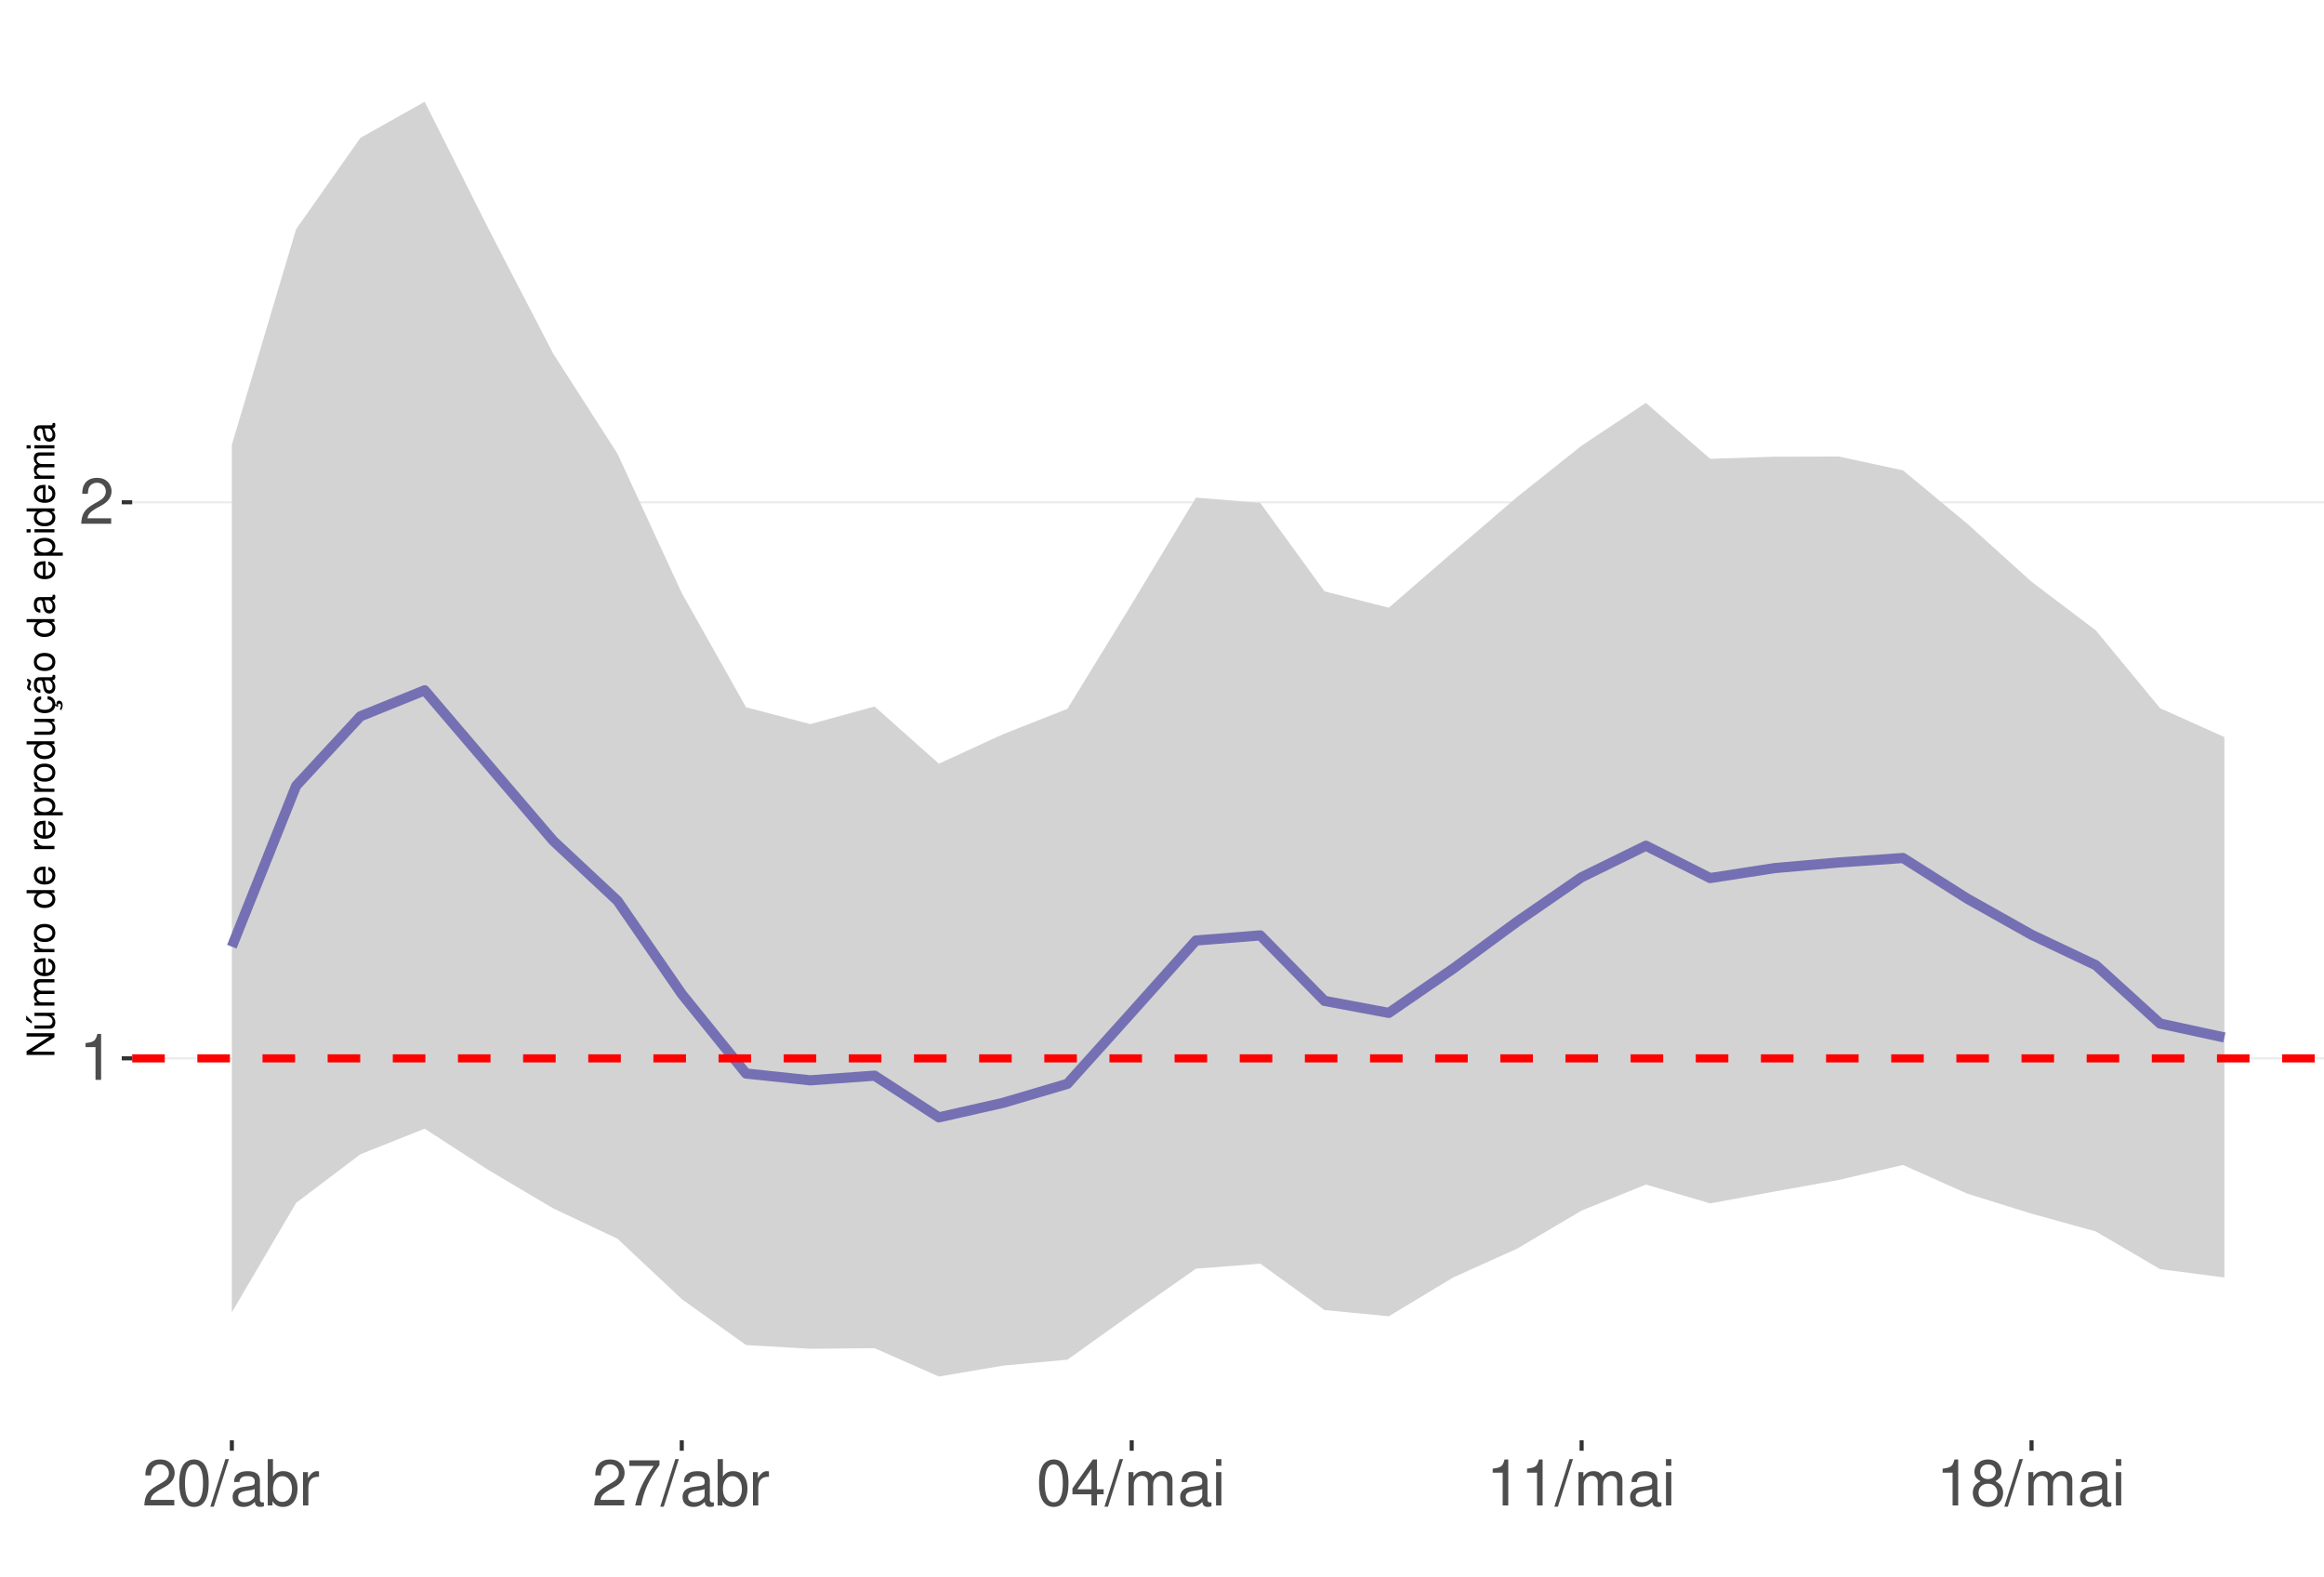
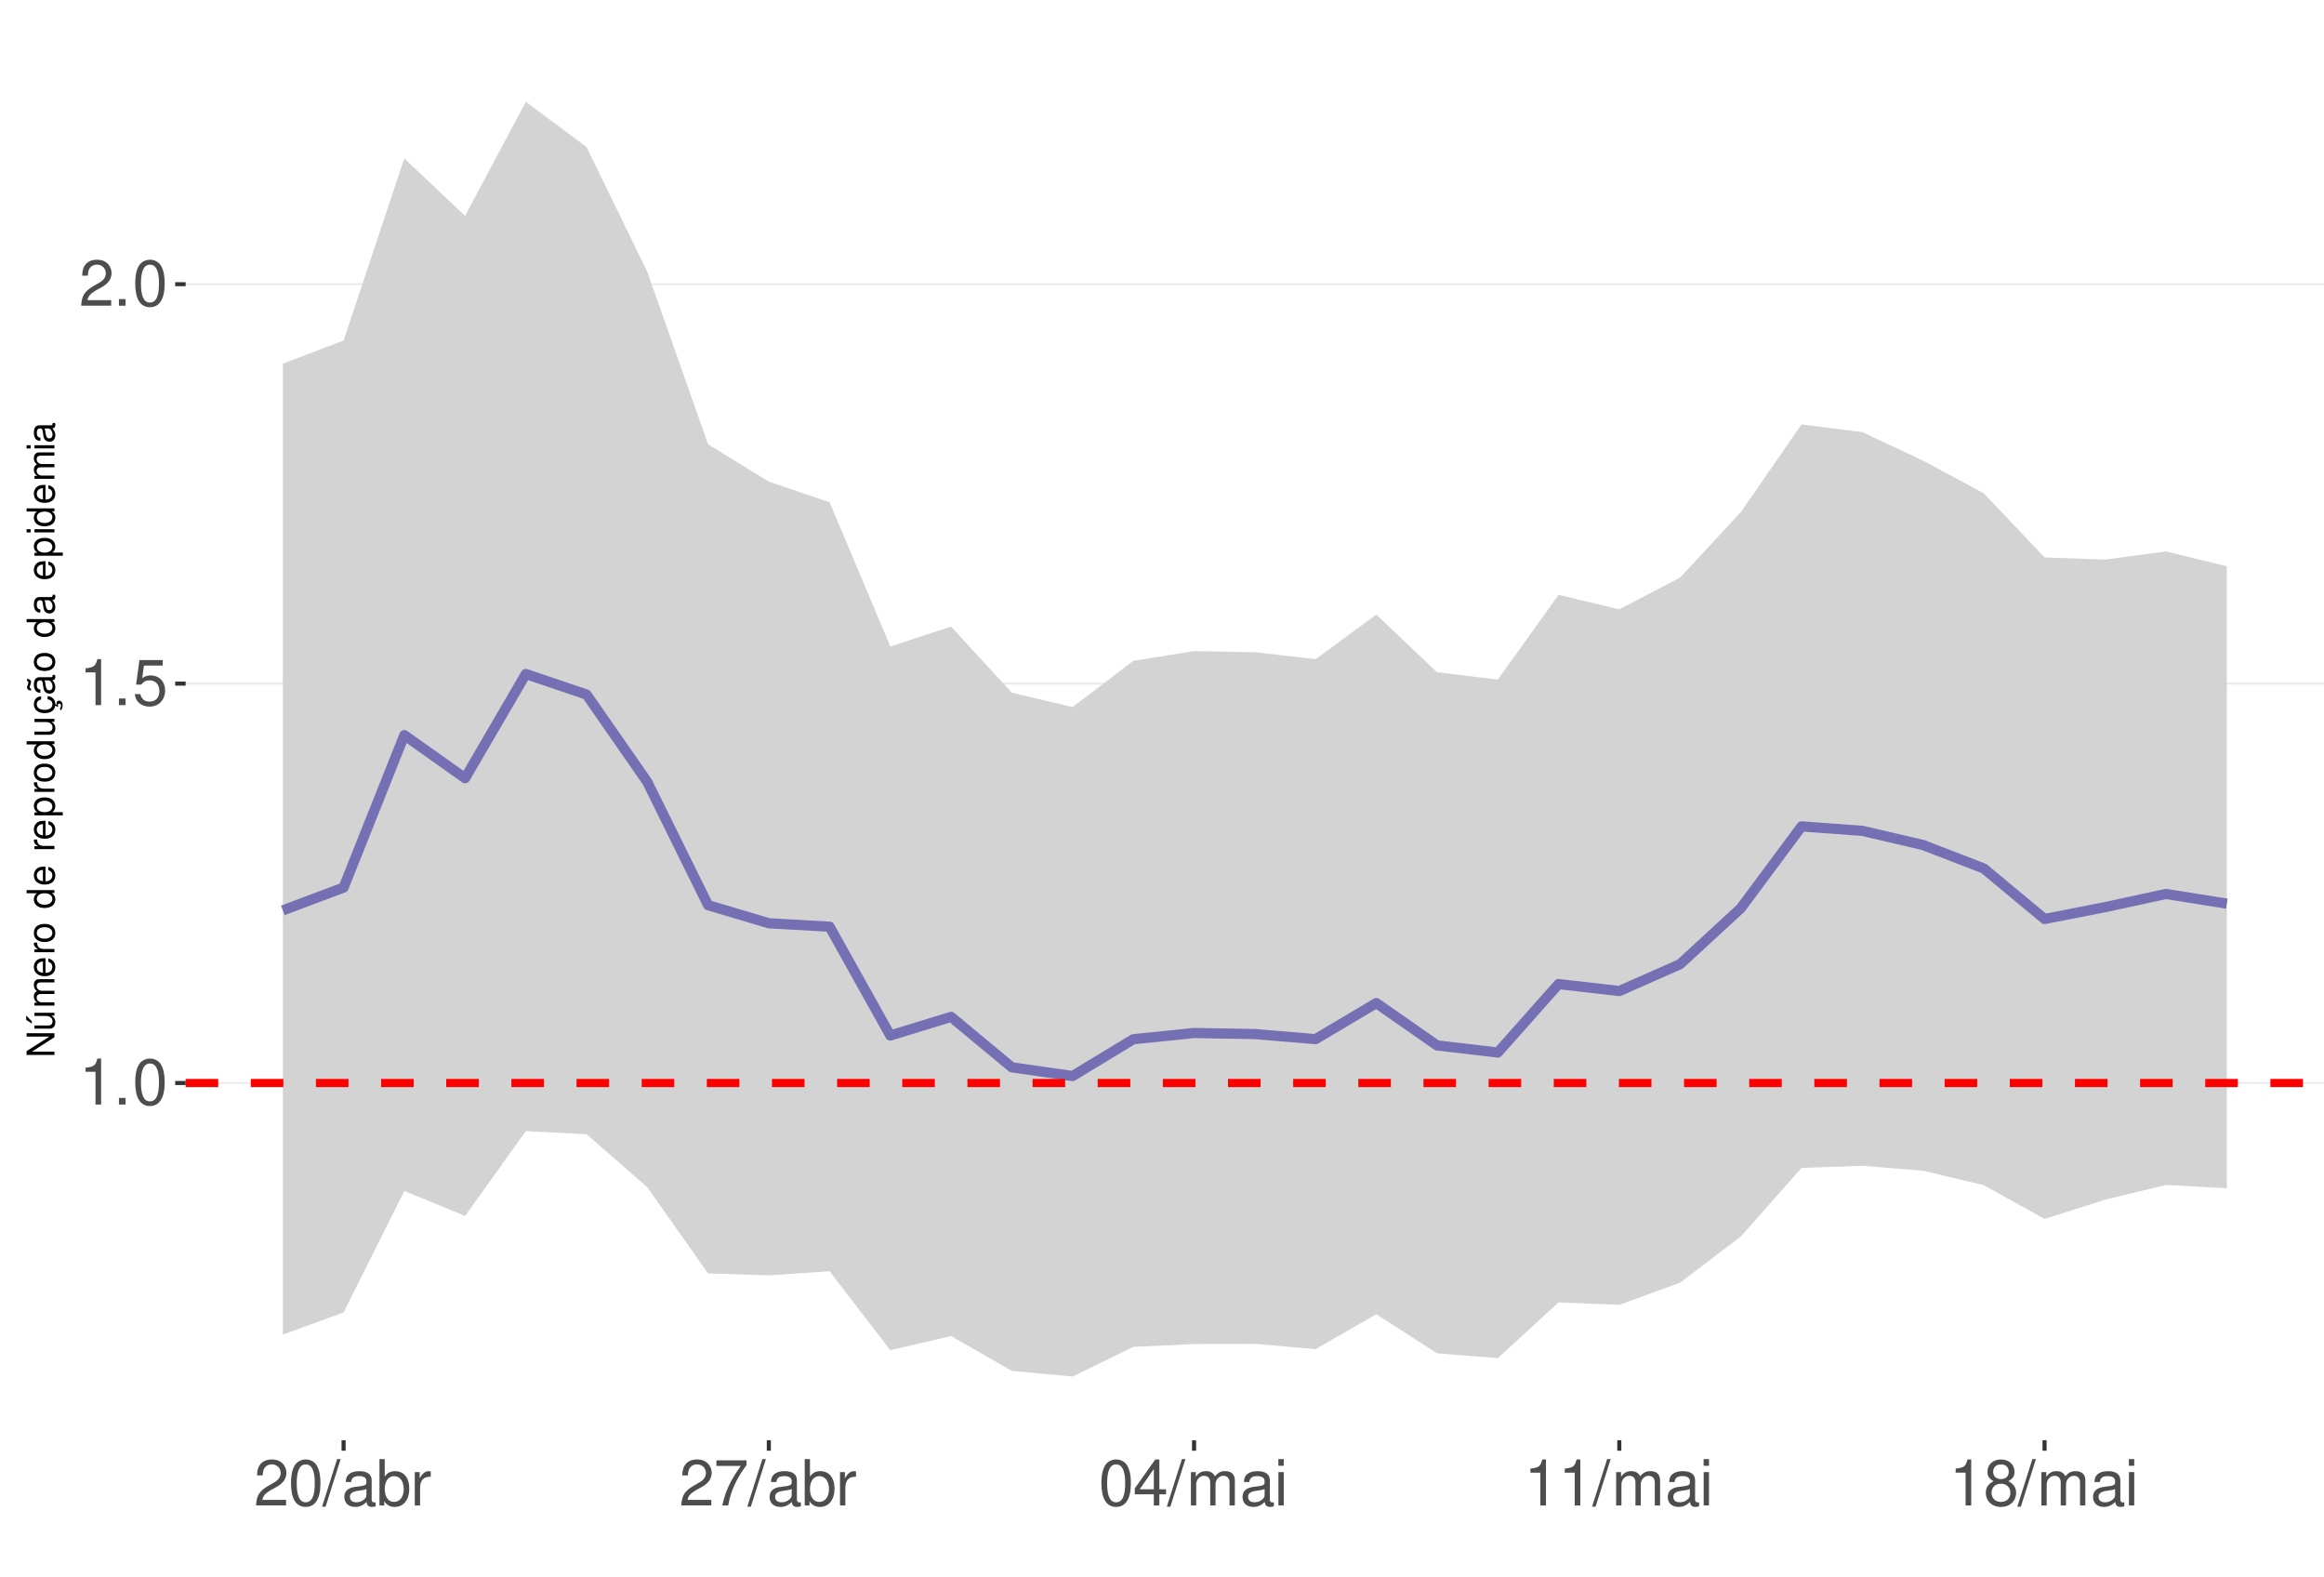
<svg xmlns="http://www.w3.org/2000/svg" xmlns:xlink="http://www.w3.org/1999/xlink" width="609pt" height="413pt" viewBox="0 0 609 413" version="1.1">
  <defs>
    <g>
      <symbol overflow="visible" id="glyph0-0">
        <path style="stroke:none;" d="" />
      </symbol>
      <symbol overflow="visible" id="glyph0-1">
        <path style="stroke:none;" d="M 4.312 -8.578 L 4.312 0 L 5.781 0 L 5.781 -12.047 L 4.812 -12.047 C 4.297 -10.188 3.969 -9.938 1.703 -9.641 L 1.703 -8.578 Z M 4.312 -8.578 " />
      </symbol>
      <symbol overflow="visible" id="glyph0-2">
-         <path style="stroke:none;" d="M 8.422 -1.453 L 2.219 -1.453 C 2.359 -2.453 2.891 -3.078 4.344 -3.969 L 6.016 -4.891 C 7.656 -5.812 8.516 -7.047 8.516 -8.531 C 8.516 -9.531 8.109 -10.453 7.406 -11.109 C 6.719 -11.75 5.844 -12.047 4.734 -12.047 C 3.234 -12.047 2.109 -11.516 1.469 -10.484 C 1.047 -9.844 0.859 -9.094 0.828 -7.875 L 2.297 -7.875 C 2.344 -8.688 2.453 -9.172 2.641 -9.578 C 3.031 -10.312 3.797 -10.766 4.688 -10.766 C 6.016 -10.766 7.016 -9.797 7.016 -8.5 C 7.016 -7.531 6.469 -6.703 5.406 -6.094 L 3.875 -5.203 C 1.422 -3.781 0.703 -2.641 0.562 -0.016 L 8.422 -0.016 Z M 8.422 -1.453 " />
+         <path style="stroke:none;" d="M 3.188 -1.734 L 1.453 -1.734 L 1.453 0 L 3.188 0 Z M 3.188 -1.734 " />
      </symbol>
      <symbol overflow="visible" id="glyph0-3">
        <path style="stroke:none;" d="M 4.578 -12.047 C 3.484 -12.047 2.484 -11.547 1.859 -10.734 C 1.094 -9.656 0.719 -8.062 0.719 -5.828 C 0.719 -1.766 2.047 0.391 4.578 0.391 C 7.078 0.391 8.438 -1.766 8.438 -5.734 C 8.438 -8.062 8.078 -9.625 7.297 -10.734 C 6.672 -11.562 5.703 -12.047 4.578 -12.047 Z M 4.578 -10.75 C 6.156 -10.75 6.953 -9.125 6.953 -5.859 C 6.953 -2.438 6.172 -0.828 4.547 -0.828 C 3 -0.828 2.219 -2.5 2.219 -5.812 C 2.219 -9.125 3 -10.75 4.578 -10.75 Z M 4.578 -10.75 " />
      </symbol>
      <symbol overflow="visible" id="glyph0-4">
+         <path style="stroke:none;" d="M 7.922 -11.812 L 1.828 -11.812 L 0.953 -5.375 L 2.297 -5.375 C 2.984 -6.203 3.547 -6.484 4.484 -6.484 C 6.062 -6.484 7.047 -5.391 7.047 -3.641 C 7.047 -1.953 6.062 -0.922 4.469 -0.922 C 3.188 -0.922 2.406 -1.562 2.047 -2.891 L 0.578 -2.891 C 0.781 -1.938 0.953 -1.469 1.297 -1.031 C 1.969 -0.141 3.172 0.391 4.5 0.391 C 6.875 0.391 8.547 -1.344 8.547 -3.844 C 8.547 -6.172 7 -7.781 4.734 -7.781 C 3.891 -7.781 3.234 -7.562 2.547 -7.062 L 3.016 -10.359 L 7.922 -10.359 Z M 7.922 -11.812 " />
+       </symbol>
+       <symbol overflow="visible" id="glyph0-5">
+         <path style="stroke:none;" d="M 8.422 -1.453 L 2.219 -1.453 C 2.359 -2.453 2.891 -3.078 4.344 -3.969 L 6.016 -4.891 C 7.656 -5.812 8.516 -7.047 8.516 -8.531 C 8.516 -9.531 8.109 -10.453 7.406 -11.109 C 6.719 -11.75 5.844 -12.047 4.734 -12.047 C 3.234 -12.047 2.109 -11.516 1.469 -10.484 C 1.047 -9.844 0.859 -9.094 0.828 -7.875 L 2.297 -7.875 C 2.344 -8.688 2.453 -9.172 2.641 -9.578 C 3.031 -10.312 3.797 -10.766 4.688 -10.766 C 6.016 -10.766 7.016 -9.797 7.016 -8.5 C 7.016 -7.531 6.469 -6.703 5.406 -6.094 L 3.875 -5.203 C 1.422 -3.781 0.703 -2.641 0.562 -0.016 L 8.422 -0.016 Z M 8.422 -1.453 " />
+       </symbol>
+       <symbol overflow="visible" id="glyph0-6">
        <path style="stroke:none;" d="M 3.812 -12.141 L -0.141 0.328 L 0.781 0.328 L 4.734 -12.141 Z M 3.812 -12.141 " />
      </symbol>
-       <symbol overflow="visible" id="glyph0-5">
+       <symbol overflow="visible" id="glyph0-7">
        <path style="stroke:none;" d="M 8.906 -0.812 C 8.766 -0.781 8.688 -0.781 8.609 -0.781 C 8.125 -0.781 7.859 -1.031 7.859 -1.469 L 7.859 -6.594 C 7.859 -8.141 6.734 -8.984 4.578 -8.984 C 3.297 -8.984 2.281 -8.609 1.688 -7.969 C 1.281 -7.516 1.109 -7.016 1.078 -6.141 L 2.484 -6.141 C 2.594 -7.219 3.234 -7.688 4.531 -7.688 C 5.797 -7.688 6.484 -7.234 6.484 -6.391 L 6.484 -6.031 C 6.469 -5.438 6.156 -5.219 5.031 -5.062 C 3.062 -4.812 2.766 -4.75 2.234 -4.531 C 1.219 -4.094 0.703 -3.328 0.703 -2.203 C 0.703 -0.609 1.797 0.391 3.562 0.391 C 4.656 0.391 5.547 0 6.531 -0.906 C 6.625 0 7.062 0.391 7.969 0.391 C 8.266 0.391 8.438 0.344 8.906 0.234 Z M 6.484 -2.75 C 6.484 -2.281 6.344 -2 5.922 -1.609 C 5.359 -1.094 4.688 -0.828 3.859 -0.828 C 2.781 -0.828 2.156 -1.344 2.156 -2.234 C 2.156 -3.141 2.75 -3.609 4.25 -3.828 C 5.734 -4.031 6.016 -4.094 6.484 -4.312 Z M 6.484 -2.75 " />
      </symbol>
-       <symbol overflow="visible" id="glyph0-6">
+       <symbol overflow="visible" id="glyph0-8">
        <path style="stroke:none;" d="M 0.906 -12.141 L 0.906 0 L 2.156 0 L 2.156 -1.109 C 2.812 -0.094 3.703 0.391 4.906 0.391 C 7.219 0.391 8.719 -1.5 8.719 -4.391 C 8.719 -7.234 7.297 -8.984 4.984 -8.984 C 3.781 -8.984 2.938 -8.531 2.281 -7.547 L 2.281 -12.141 Z M 4.719 -7.672 C 6.266 -7.672 7.266 -6.328 7.266 -4.25 C 7.266 -2.266 6.234 -0.922 4.719 -0.922 C 3.234 -0.922 2.281 -2.25 2.281 -4.297 C 2.281 -6.344 3.234 -7.672 4.719 -7.672 Z M 4.719 -7.672 " />
      </symbol>
-       <symbol overflow="visible" id="glyph0-7">
+       <symbol overflow="visible" id="glyph0-9">
        <path style="stroke:none;" d="M 1.156 -8.734 L 1.156 0 L 2.547 0 L 2.547 -4.531 C 2.562 -6.625 3.438 -7.562 5.344 -7.516 L 5.344 -8.922 C 5.109 -8.969 4.984 -8.984 4.812 -8.984 C 3.922 -8.984 3.234 -8.438 2.438 -7.141 L 2.438 -8.734 Z M 1.156 -8.734 " />
      </symbol>
-       <symbol overflow="visible" id="glyph0-8">
+       <symbol overflow="visible" id="glyph0-10">
        <path style="stroke:none;" d="M 8.656 -11.812 L 0.766 -11.812 L 0.766 -10.359 L 7.141 -10.359 C 4.328 -6.344 3.188 -3.875 2.297 0 L 3.859 0 C 4.516 -3.781 6 -7.031 8.656 -10.578 Z M 8.656 -11.812 " />
      </symbol>
-       <symbol overflow="visible" id="glyph0-9">
+       <symbol overflow="visible" id="glyph0-11">
        <path style="stroke:none;" d="M 5.453 -2.922 L 5.453 0 L 6.906 0 L 6.906 -2.922 L 8.656 -2.922 L 8.656 -4.234 L 6.906 -4.234 L 6.906 -12.047 L 5.828 -12.047 L 0.469 -4.469 L 0.469 -2.922 Z M 5.453 -4.234 L 1.75 -4.234 L 5.453 -9.547 Z M 5.453 -4.234 " />
      </symbol>
-       <symbol overflow="visible" id="glyph0-10">
+       <symbol overflow="visible" id="glyph0-12">
        <path style="stroke:none;" d="M 1.172 -8.734 L 1.172 0 L 2.562 0 L 2.562 -5.484 C 2.562 -6.75 3.484 -7.766 4.609 -7.766 C 5.641 -7.766 6.234 -7.125 6.234 -6.016 L 6.234 0 L 7.625 0 L 7.625 -5.484 C 7.625 -6.75 8.547 -7.766 9.672 -7.766 C 10.688 -7.766 11.297 -7.109 11.297 -6.016 L 11.297 0 L 12.688 0 L 12.688 -6.547 C 12.688 -8.109 11.797 -8.984 10.156 -8.984 C 9 -8.984 8.297 -8.625 7.484 -7.641 C 6.969 -8.578 6.266 -8.984 5.125 -8.984 C 3.969 -8.984 3.188 -8.547 2.453 -7.5 L 2.453 -8.734 Z M 1.172 -8.734 " />
      </symbol>
-       <symbol overflow="visible" id="glyph0-11">
+       <symbol overflow="visible" id="glyph0-13">
        <path style="stroke:none;" d="M 2.5 -8.734 L 1.109 -8.734 L 1.109 0 L 2.5 0 Z M 2.5 -12.141 L 1.094 -12.141 L 1.094 -10.391 L 2.5 -10.391 Z M 2.5 -12.141 " />
      </symbol>
-       <symbol overflow="visible" id="glyph0-12">
+       <symbol overflow="visible" id="glyph0-14">
        <path style="stroke:none;" d="M 6.516 -6.344 C 7.75 -7.094 8.125 -7.688 8.125 -8.828 C 8.125 -10.734 6.672 -12.047 4.578 -12.047 C 2.5 -12.047 1.031 -10.734 1.031 -8.844 C 1.031 -7.688 1.422 -7.109 2.625 -6.344 C 1.281 -5.656 0.609 -4.688 0.609 -3.344 C 0.609 -1.156 2.234 0.391 4.578 0.391 C 6.906 0.391 8.547 -1.156 8.547 -3.344 C 8.547 -4.688 7.875 -5.656 6.516 -6.344 Z M 4.578 -10.75 C 5.828 -10.75 6.625 -10 6.625 -8.797 C 6.625 -7.656 5.812 -6.906 4.578 -6.906 C 3.328 -6.906 2.531 -7.656 2.531 -8.828 C 2.531 -10 3.328 -10.75 4.578 -10.75 Z M 4.578 -5.688 C 6.047 -5.688 7.047 -4.719 7.047 -3.312 C 7.047 -1.859 6.062 -0.922 4.547 -0.922 C 3.109 -0.922 2.109 -1.906 2.109 -3.297 C 2.109 -4.734 3.094 -5.688 4.578 -5.688 Z M 4.578 -5.688 " />
      </symbol>
      <symbol overflow="visible" id="glyph1-0">
        <path style="stroke:none;" d="" />
      </symbol>
      <symbol overflow="visible" id="glyph1-1">
        <path style="stroke:none;" d="M -7.297 -6.453 L -7.297 -5.578 L -1.328 -5.578 L -7.297 -1.766 L -7.297 -0.766 L 0 -0.766 L 0 -1.641 L -5.906 -1.641 L 0 -5.406 L 0 -6.453 Z M -7.297 -6.453 " />
      </symbol>
      <symbol overflow="visible" id="glyph1-2">
        <path style="stroke:none;" d="M 0 -4.812 L -5.234 -4.812 L -5.234 -3.984 L -2.266 -3.984 C -1.203 -3.984 -0.5 -3.438 -0.5 -2.562 C -0.5 -1.906 -0.906 -1.484 -1.531 -1.484 L -5.234 -1.484 L -5.234 -0.656 L -1.203 -0.656 C -0.328 -0.656 0.234 -1.297 0.234 -2.312 C 0.234 -3.094 -0.047 -3.578 -0.734 -4.062 L 0 -4.062 Z M -7.406 -2.953 L -5.922 -2 L -5.922 -2.594 L -7.406 -4.094 Z M -7.406 -2.953 " />
      </symbol>
      <symbol overflow="visible" id="glyph1-3">
        <path style="stroke:none;" d="M -5.234 -0.703 L 0 -0.703 L 0 -1.547 L -3.297 -1.547 C -4.047 -1.547 -4.656 -2.094 -4.656 -2.766 C -4.656 -3.391 -4.281 -3.734 -3.609 -3.734 L 0 -3.734 L 0 -4.578 L -3.297 -4.578 C -4.047 -4.578 -4.656 -5.125 -4.656 -5.812 C -4.656 -6.422 -4.266 -6.781 -3.609 -6.781 L 0 -6.781 L 0 -7.625 L -3.938 -7.625 C -4.875 -7.625 -5.391 -7.078 -5.391 -6.094 C -5.391 -5.406 -5.188 -4.984 -4.594 -4.484 C -5.156 -4.188 -5.391 -3.766 -5.391 -3.078 C -5.391 -2.375 -5.125 -1.906 -4.5 -1.469 L -5.234 -1.469 Z M -5.234 -0.703 " />
      </symbol>
      <symbol overflow="visible" id="glyph1-4">
        <path style="stroke:none;" d="M -2.344 -5.125 C -3.141 -5.125 -3.625 -5.062 -4.016 -4.922 C -4.875 -4.578 -5.391 -3.781 -5.391 -2.797 C -5.391 -1.344 -4.281 -0.406 -2.547 -0.406 C -0.812 -0.406 0.234 -1.297 0.234 -2.781 C 0.234 -3.984 -0.453 -4.812 -1.594 -5.016 L -1.594 -4.188 C -0.906 -3.953 -0.547 -3.484 -0.547 -2.812 C -0.547 -2.281 -0.781 -1.828 -1.219 -1.547 C -1.516 -1.344 -1.812 -1.281 -2.344 -1.266 Z M -3.016 -1.297 C -3.984 -1.359 -4.625 -1.953 -4.625 -2.797 C -4.625 -3.641 -3.953 -4.234 -3.016 -4.234 Z M -3.016 -1.297 " />
      </symbol>
      <symbol overflow="visible" id="glyph1-5">
        <path style="stroke:none;" d="M -5.234 -0.688 L 0 -0.688 L 0 -1.531 L -2.719 -1.531 C -3.984 -1.547 -4.547 -2.062 -4.516 -3.203 L -5.359 -3.203 C -5.375 -3.062 -5.391 -2.984 -5.391 -2.891 C -5.391 -2.344 -5.062 -1.938 -4.297 -1.453 L -5.234 -1.453 Z M -5.234 -0.688 " />
      </symbol>
      <symbol overflow="visible" id="glyph1-6">
        <path style="stroke:none;" d="M -5.391 -2.719 C -5.391 -1.234 -4.344 -0.359 -2.578 -0.359 C -0.812 -0.359 0.234 -1.234 0.234 -2.734 C 0.234 -4.203 -0.812 -5.094 -2.547 -5.094 C -4.359 -5.094 -5.391 -4.234 -5.391 -2.719 Z M -4.625 -2.734 C -4.625 -3.672 -3.844 -4.234 -2.547 -4.234 C -1.312 -4.234 -0.547 -3.656 -0.547 -2.734 C -0.547 -1.797 -1.312 -1.234 -2.578 -1.234 C -3.844 -1.234 -4.625 -1.797 -4.625 -2.734 Z M -4.625 -2.734 " />
      </symbol>
      <symbol overflow="visible" id="glyph1-7">
        <path style="stroke:none;" d="" />
      </symbol>
      <symbol overflow="visible" id="glyph1-8">
        <path style="stroke:none;" d="M -7.297 -4.953 L -7.297 -4.125 L -4.578 -4.125 C -5.109 -3.766 -5.391 -3.203 -5.391 -2.516 C -5.391 -1.156 -4.297 -0.266 -2.625 -0.266 C -0.859 -0.266 0.234 -1.125 0.234 -2.547 C 0.234 -3.266 -0.047 -3.766 -0.688 -4.203 L 0 -4.203 L 0 -4.953 Z M -4.609 -2.656 C -4.609 -3.547 -3.812 -4.125 -2.562 -4.125 C -1.344 -4.125 -0.547 -3.547 -0.547 -2.656 C -0.547 -1.734 -1.359 -1.125 -2.578 -1.125 C -3.797 -1.125 -4.609 -1.734 -4.609 -2.656 Z M -4.609 -2.656 " />
      </symbol>
      <symbol overflow="visible" id="glyph1-9">
        <path style="stroke:none;" d="M 2.188 -0.547 L 2.188 -1.375 L -0.547 -1.375 C -0.016 -1.812 0.234 -2.312 0.234 -2.984 C 0.234 -4.344 -0.859 -5.234 -2.531 -5.234 C -4.297 -5.234 -5.391 -4.375 -5.391 -2.984 C -5.391 -2.266 -5.062 -1.703 -4.453 -1.312 L -5.234 -1.312 L -5.234 -0.547 Z M -4.609 -2.844 C -4.609 -3.766 -3.797 -4.359 -2.547 -4.359 C -1.359 -4.359 -0.547 -3.75 -0.547 -2.844 C -0.547 -1.953 -1.344 -1.375 -2.578 -1.375 C -3.812 -1.375 -4.609 -1.953 -4.609 -2.844 Z M -4.609 -2.844 " />
      </symbol>
      <symbol overflow="visible" id="glyph1-10">
        <path style="stroke:none;" d="M 0 -4.812 L -5.234 -4.812 L -5.234 -3.984 L -2.266 -3.984 C -1.203 -3.984 -0.5 -3.438 -0.5 -2.562 C -0.5 -1.906 -0.906 -1.484 -1.531 -1.484 L -5.234 -1.484 L -5.234 -0.656 L -1.203 -0.656 C -0.328 -0.656 0.234 -1.297 0.234 -2.312 C 0.234 -3.094 -0.047 -3.578 -0.734 -4.062 L 0 -4.062 Z M 0 -4.812 " />
      </symbol>
      <symbol overflow="visible" id="glyph1-11">
        <path style="stroke:none;" d="M 0.234 -2.641 C 0.234 -3.875 -0.547 -4.703 -1.797 -4.766 L -1.797 -3.938 C -0.953 -3.797 -0.531 -3.359 -0.531 -2.656 C -0.531 -1.734 -1.281 -1.188 -2.516 -1.188 C -3.844 -1.188 -4.625 -1.719 -4.625 -2.625 C -4.625 -3.328 -4.203 -3.766 -3.484 -3.875 L -3.484 -4.703 C -3.984 -4.672 -4.312 -4.562 -4.609 -4.359 C -5.094 -4 -5.391 -3.375 -5.391 -2.641 C -5.391 -1.219 -4.266 -0.312 -2.531 -0.312 C -1.469 -0.312 -0.625 -0.672 -0.156 -1.312 C 0.047 -1.594 0.125 -1.812 0.203 -2.25 L 0.922 -1.938 L 0.984 -2.062 C 0.938 -2.188 0.906 -2.25 0.906 -2.375 C 0.906 -2.656 1.047 -2.828 1.281 -2.828 C 1.547 -2.828 1.734 -2.594 1.734 -2.297 C 1.734 -2.031 1.672 -1.844 1.438 -1.406 L 1.406 -1.312 L 1.812 -1.094 C 2.078 -1.75 2.141 -1.953 2.141 -2.344 C 2.141 -3.109 1.781 -3.578 1.203 -3.578 C 0.781 -3.578 0.547 -3.297 0.547 -2.797 C 0.547 -2.703 0.547 -2.641 0.562 -2.516 Z M 0.234 -2.641 " />
      </symbol>
      <symbol overflow="visible" id="glyph1-12">
        <path style="stroke:none;" d="M -0.484 -5.344 C -0.469 -5.266 -0.469 -5.219 -0.469 -5.172 C -0.469 -4.875 -0.625 -4.719 -0.875 -4.719 L -3.953 -4.719 C -4.891 -4.719 -5.391 -4.047 -5.391 -2.75 C -5.391 -1.984 -5.172 -1.375 -4.781 -1.016 C -4.516 -0.766 -4.203 -0.672 -3.688 -0.656 L -3.688 -1.484 C -4.328 -1.562 -4.625 -1.938 -4.625 -2.719 C -4.625 -3.484 -4.344 -3.891 -3.844 -3.891 L -3.625 -3.891 C -3.266 -3.875 -3.125 -3.703 -3.047 -3.016 C -2.891 -1.844 -2.844 -1.656 -2.719 -1.344 C -2.453 -0.734 -2 -0.422 -1.312 -0.422 C -0.375 -0.422 0.234 -1.078 0.234 -2.141 C 0.234 -2.797 0 -3.328 -0.547 -3.922 C 0 -3.984 0.234 -4.234 0.234 -4.781 C 0.234 -4.953 0.203 -5.062 0.141 -5.344 Z M -1.656 -3.891 C -1.375 -3.891 -1.203 -3.812 -0.969 -3.562 C -0.656 -3.219 -0.5 -2.812 -0.5 -2.312 C -0.5 -1.672 -0.812 -1.297 -1.344 -1.297 C -1.891 -1.297 -2.172 -1.656 -2.297 -2.547 C -2.422 -3.438 -2.453 -3.609 -2.594 -3.891 Z M -7.172 -3.75 C -6.922 -3.672 -6.812 -3.547 -6.812 -3.375 C -6.812 -3.25 -6.875 -2.984 -6.984 -2.734 C -7.156 -2.312 -7.172 -2.25 -7.172 -2.047 C -7.172 -1.594 -6.797 -1.297 -6.141 -1.188 L -6.141 -1.766 C -6.375 -1.812 -6.5 -1.938 -6.5 -2.094 C -6.5 -2.203 -6.469 -2.344 -6.375 -2.578 C -6.156 -3.156 -6.125 -3.234 -6.125 -3.438 C -6.125 -3.922 -6.484 -4.219 -7.172 -4.312 Z M -7.172 -3.75 " />
      </symbol>
      <symbol overflow="visible" id="glyph1-13">
        <path style="stroke:none;" d="M -0.484 -5.344 C -0.469 -5.266 -0.469 -5.219 -0.469 -5.172 C -0.469 -4.875 -0.625 -4.719 -0.875 -4.719 L -3.953 -4.719 C -4.891 -4.719 -5.391 -4.047 -5.391 -2.75 C -5.391 -1.984 -5.172 -1.375 -4.781 -1.016 C -4.516 -0.766 -4.203 -0.672 -3.688 -0.656 L -3.688 -1.484 C -4.328 -1.562 -4.625 -1.938 -4.625 -2.719 C -4.625 -3.484 -4.344 -3.891 -3.844 -3.891 L -3.625 -3.891 C -3.266 -3.875 -3.125 -3.703 -3.047 -3.016 C -2.891 -1.844 -2.844 -1.656 -2.719 -1.344 C -2.453 -0.734 -2 -0.422 -1.312 -0.422 C -0.375 -0.422 0.234 -1.078 0.234 -2.141 C 0.234 -2.797 0 -3.328 -0.547 -3.922 C 0 -3.984 0.234 -4.234 0.234 -4.781 C 0.234 -4.953 0.203 -5.062 0.141 -5.344 Z M -1.656 -3.891 C -1.375 -3.891 -1.203 -3.812 -0.969 -3.562 C -0.656 -3.219 -0.5 -2.812 -0.5 -2.312 C -0.5 -1.672 -0.812 -1.297 -1.344 -1.297 C -1.891 -1.297 -2.172 -1.656 -2.297 -2.547 C -2.422 -3.438 -2.453 -3.609 -2.594 -3.891 Z M -1.656 -3.891 " />
      </symbol>
      <symbol overflow="visible" id="glyph1-14">
        <path style="stroke:none;" d="M -5.234 -1.5 L -5.234 -0.672 L 0 -0.672 L 0 -1.5 Z M -7.297 -1.5 L -7.297 -0.656 L -6.234 -0.656 L -6.234 -1.5 Z M -7.297 -1.5 " />
      </symbol>
    </g>
    <clipPath id="clip1">
-       <path d="M 34.645 9.961 L 609 9.961 L 609 377.328 L 34.645 377.328 Z M 34.645 9.961 " />
+       <path d="M 48.645 9.961 L 609 9.961 L 609 377.328 L 48.645 377.328 Z M 48.645 9.961 " />
    </clipPath>
    <clipPath id="clip2">
-       <path d="M 34.645 277 L 609 277 L 609 278 L 34.645 278 Z M 34.645 277 " />
+       <path d="M 48.645 283 L 609 283 L 609 284 L 48.645 284 Z M 48.645 283 " />
    </clipPath>
    <clipPath id="clip3">
-       <path d="M 34.645 131 L 609 131 L 609 132 L 34.645 132 Z M 34.645 131 " />
+       <path d="M 48.645 178 L 609 178 L 609 180 L 48.645 180 Z M 48.645 178 " />
    </clipPath>
    <clipPath id="clip4">
-       <path d="M 34.645 276 L 609 276 L 609 279 L 34.645 279 Z M 34.645 276 " />
+       <path d="M 48.645 74 L 609 74 L 609 75 L 48.645 75 Z M 48.645 74 " />
+     </clipPath>
+     <clipPath id="clip5">
+       <path d="M 48.645 282 L 609 282 L 609 285 L 48.645 285 Z M 48.645 282 " />
    </clipPath>
  </defs>
  <g id="surface68">
    <rect x="0" y="0" width="609" height="413" style="fill:rgb(100%,100%,100%);fill-opacity:1;stroke:none;" />
    <rect x="0" y="0" width="609" height="413" style="fill:rgb(100%,100%,100%);fill-opacity:1;stroke:none;" />
    <path style="fill:none;stroke-width:1.067;stroke-linecap:round;stroke-linejoin:round;stroke:rgb(100%,100%,100%);stroke-opacity:1;stroke-miterlimit:10;" d="M 0 413 L 609 413 L 609 0 L 0 0 Z M 0 413 " />
    <g clip-path="url(#clip1)" clip-rule="nonzero">
-       <path style=" stroke:none;fill-rule:nonzero;fill:rgb(100%,100%,100%);fill-opacity:1;" d="M 34.645 377.328 L 609 377.328 L 609 9.961 L 34.645 9.961 Z M 34.645 377.328 " />
+       <path style=" stroke:none;fill-rule:nonzero;fill:rgb(100%,100%,100%);fill-opacity:1;" d="M 48.645 377.328 L 609 377.328 L 609 9.961 L 48.645 9.961 Z M 48.645 377.328 " />
    </g>
    <g clip-path="url(#clip2)" clip-rule="nonzero">
-       <path style="fill:none;stroke-width:0.533;stroke-linecap:butt;stroke-linejoin:round;stroke:rgb(92.157%,92.157%,92.157%);stroke-opacity:1;stroke-miterlimit:10;" d="M 34.645 277.27 L 609 277.27 " />
+       <path style="fill:none;stroke-width:0.533;stroke-linecap:butt;stroke-linejoin:round;stroke:rgb(92.157%,92.157%,92.157%);stroke-opacity:1;stroke-miterlimit:10;" d="M 48.645 283.73 L 609 283.73 " />
    </g>
    <g clip-path="url(#clip3)" clip-rule="nonzero">
-       <path style="fill:none;stroke-width:0.533;stroke-linecap:butt;stroke-linejoin:round;stroke:rgb(92.157%,92.157%,92.157%);stroke-opacity:1;stroke-miterlimit:10;" d="M 34.645 131.594 L 609 131.594 " />
-     </g>
-     <path style=" stroke:none;fill-rule:nonzero;fill:rgb(82.745%,82.745%,82.745%);fill-opacity:1;" d="M 60.754 116.512 L 77.594 60.043 L 94.438 36.125 L 111.281 26.66 L 128.125 60.168 L 144.969 92.648 L 161.812 118.875 L 178.656 155.363 L 195.5 185.293 L 212.34 189.703 L 229.184 185.09 L 246.027 200.066 L 262.871 192.34 L 279.715 185.699 L 296.559 158.254 L 313.402 130.363 L 330.246 131.754 L 347.086 154.918 L 363.93 159.211 L 380.773 144.621 L 397.617 130.168 L 414.461 116.75 L 431.305 105.551 L 448.148 120.203 L 464.988 119.648 L 481.832 119.602 L 498.676 123.227 L 515.52 137.207 L 532.363 152.406 L 549.207 165.152 L 566.051 185.543 L 582.895 193.094 L 582.895 334.676 L 566.051 332.5 L 549.207 322.621 L 532.363 317.957 L 515.52 312.715 L 498.676 305.199 L 481.832 309.125 L 464.988 312.164 L 448.148 315.262 L 431.305 310.332 L 414.461 317.148 L 397.617 327.094 L 380.773 334.688 L 363.93 344.836 L 347.086 343.207 L 330.246 331.066 L 313.402 332.371 L 296.559 344.176 L 279.715 356.215 L 262.871 357.766 L 246.027 360.629 L 229.184 353.195 L 212.34 353.359 L 195.5 352.383 L 178.656 340.344 L 161.812 324.523 L 144.969 316.574 L 128.125 306.617 L 111.281 295.691 L 94.438 302.398 L 77.594 315.137 L 60.754 343.805 Z M 60.754 116.512 " />
-     <path style="fill:none;stroke-width:2.667;stroke-linecap:butt;stroke-linejoin:round;stroke:rgb(45.882%,43.922%,70.196%);stroke-opacity:1;stroke-miterlimit:10;" d="M 60.754 248.012 L 77.594 205.879 L 94.438 187.66 L 111.281 180.848 L 128.125 200.57 L 144.969 220.262 L 161.812 235.988 L 178.656 260.41 L 195.5 281.246 L 212.34 283.023 L 229.184 281.805 L 246.027 292.727 L 262.871 288.922 L 279.715 283.941 L 296.559 265.219 L 313.402 246.398 L 330.246 245.059 L 347.086 262.211 L 363.93 265.363 L 380.773 253.789 L 397.617 241.418 L 414.461 229.816 L 431.305 221.562 L 448.148 230.039 L 464.988 227.43 L 481.832 225.953 L 498.676 224.781 L 515.52 235.426 L 532.363 244.887 L 549.207 252.863 L 566.051 268.152 L 582.895 271.801 " />
+       <path style="fill:none;stroke-width:0.533;stroke-linecap:butt;stroke-linejoin:round;stroke:rgb(92.157%,92.157%,92.157%);stroke-opacity:1;stroke-miterlimit:10;" d="M 48.645 179.09 L 609 179.09 " />
+     </g>
    <g clip-path="url(#clip4)" clip-rule="nonzero">
-       <path style="fill:none;stroke-width:2.134;stroke-linecap:butt;stroke-linejoin:round;stroke:rgb(100%,0%,0%);stroke-opacity:1;stroke-dasharray:8.536,8.536;stroke-miterlimit:10;" d="M 34.645 277.27 L 609 277.27 " />
-     </g>
-     <g style="fill:rgb(30.196%,30.196%,30.196%);fill-opacity:1;">
-       <use xlink:href="#glyph0-1" x="20.715" y="282.907" />
-     </g>
-     <g style="fill:rgb(30.196%,30.196%,30.196%);fill-opacity:1;">
-       <use xlink:href="#glyph0-2" x="20.715" y="137.231" />
-     </g>
-     <path style="fill:none;stroke-width:1.067;stroke-linecap:butt;stroke-linejoin:round;stroke:rgb(20%,20%,20%);stroke-opacity:1;stroke-miterlimit:10;" d="M 31.906 277.27 L 34.645 277.27 " />
-     <path style="fill:none;stroke-width:1.067;stroke-linecap:butt;stroke-linejoin:round;stroke:rgb(20%,20%,20%);stroke-opacity:1;stroke-miterlimit:10;" d="M 31.906 131.594 L 34.645 131.594 " />
-     <path style="fill:none;stroke-width:1.067;stroke-linecap:butt;stroke-linejoin:round;stroke:rgb(20%,20%,20%);stroke-opacity:1;stroke-miterlimit:10;" d="M 60.754 380.07 L 60.754 377.328 " />
-     <path style="fill:none;stroke-width:1.067;stroke-linecap:butt;stroke-linejoin:round;stroke:rgb(20%,20%,20%);stroke-opacity:1;stroke-miterlimit:10;" d="M 178.656 380.07 L 178.656 377.328 " />
-     <path style="fill:none;stroke-width:1.067;stroke-linecap:butt;stroke-linejoin:round;stroke:rgb(20%,20%,20%);stroke-opacity:1;stroke-miterlimit:10;" d="M 296.559 380.07 L 296.559 377.328 " />
-     <path style="fill:none;stroke-width:1.067;stroke-linecap:butt;stroke-linejoin:round;stroke:rgb(20%,20%,20%);stroke-opacity:1;stroke-miterlimit:10;" d="M 414.461 380.07 L 414.461 377.328 " />
-     <path style="fill:none;stroke-width:1.067;stroke-linecap:butt;stroke-linejoin:round;stroke:rgb(20%,20%,20%);stroke-opacity:1;stroke-miterlimit:10;" d="M 532.363 380.07 L 532.363 377.328 " />
-     <g style="fill:rgb(30.196%,30.196%,30.196%);fill-opacity:1;">
-       <use xlink:href="#glyph0-2" x="37.254" y="394.399" />
-       <use xlink:href="#glyph0-3" x="46.254" y="394.399" />
-       <use xlink:href="#glyph0-4" x="55.254" y="394.399" />
-       <use xlink:href="#glyph0-5" x="60.254" y="394.399" />
-       <use xlink:href="#glyph0-6" x="69.254" y="394.399" />
-       <use xlink:href="#glyph0-7" x="78.254" y="394.399" />
-     </g>
-     <g style="fill:rgb(30.196%,30.196%,30.196%);fill-opacity:1;">
-       <use xlink:href="#glyph0-2" x="155.156" y="394.399" />
-       <use xlink:href="#glyph0-8" x="164.156" y="394.399" />
-       <use xlink:href="#glyph0-4" x="173.156" y="394.399" />
-       <use xlink:href="#glyph0-5" x="178.156" y="394.399" />
-       <use xlink:href="#glyph0-6" x="187.156" y="394.399" />
-       <use xlink:href="#glyph0-7" x="196.156" y="394.399" />
-     </g>
-     <g style="fill:rgb(30.196%,30.196%,30.196%);fill-opacity:1;">
-       <use xlink:href="#glyph0-3" x="271.559" y="394.399" />
-       <use xlink:href="#glyph0-9" x="280.559" y="394.399" />
-       <use xlink:href="#glyph0-4" x="289.559" y="394.399" />
-       <use xlink:href="#glyph0-10" x="294.559" y="394.399" />
-       <use xlink:href="#glyph0-5" x="308.559" y="394.399" />
-       <use xlink:href="#glyph0-11" x="317.559" y="394.399" />
-     </g>
-     <g style="fill:rgb(30.196%,30.196%,30.196%);fill-opacity:1;">
-       <use xlink:href="#glyph0-1" x="389.461" y="394.399" />
-       <use xlink:href="#glyph0-1" x="398.461" y="394.399" />
-       <use xlink:href="#glyph0-4" x="407.461" y="394.399" />
-       <use xlink:href="#glyph0-10" x="412.461" y="394.399" />
-       <use xlink:href="#glyph0-5" x="426.461" y="394.399" />
-       <use xlink:href="#glyph0-11" x="435.461" y="394.399" />
-     </g>
-     <g style="fill:rgb(30.196%,30.196%,30.196%);fill-opacity:1;">
-       <use xlink:href="#glyph0-1" x="507.363" y="394.399" />
-       <use xlink:href="#glyph0-12" x="516.363" y="394.399" />
-       <use xlink:href="#glyph0-4" x="525.363" y="394.399" />
-       <use xlink:href="#glyph0-10" x="530.363" y="394.399" />
-       <use xlink:href="#glyph0-5" x="544.363" y="394.399" />
-       <use xlink:href="#glyph0-11" x="553.363" y="394.399" />
+       <path style="fill:none;stroke-width:0.533;stroke-linecap:butt;stroke-linejoin:round;stroke:rgb(92.157%,92.157%,92.157%);stroke-opacity:1;stroke-miterlimit:10;" d="M 48.645 74.453 L 609 74.453 " />
+     </g>
+     <path style=" stroke:none;fill-rule:nonzero;fill:rgb(82.745%,82.745%,82.745%);fill-opacity:1;" d="M 74.117 95.273 L 90.035 89.215 L 105.953 41.508 L 121.875 56.562 L 137.793 26.66 L 153.711 38.527 L 169.629 71.246 L 185.551 116.402 L 201.469 126.18 L 217.387 131.578 L 233.309 169.359 L 249.227 164.16 L 265.145 181.473 L 281.066 185.242 L 296.984 173.129 L 312.902 170.574 L 328.824 170.867 L 344.742 172.695 L 360.66 161.012 L 376.578 176.125 L 392.5 178.031 L 408.418 155.832 L 424.336 159.633 L 440.258 151.316 L 456.176 134.168 L 472.094 111.191 L 488.016 113.207 L 503.934 120.68 L 519.852 129.242 L 535.773 146.031 L 551.691 146.609 L 567.609 144.453 L 583.531 148.355 L 583.531 311.289 L 567.609 310.441 L 551.691 314.277 L 535.773 319.344 L 519.852 310.492 L 503.934 306.723 L 488.016 305.418 L 472.094 305.965 L 456.176 323.953 L 440.258 336.039 L 424.336 341.84 L 408.418 341.199 L 392.5 355.809 L 376.578 354.547 L 360.66 344.305 L 344.742 353.457 L 328.824 352.059 L 312.902 352.113 L 296.984 352.855 L 281.066 360.629 L 265.145 359.152 L 249.227 350.012 L 233.309 353.738 L 217.387 333.043 L 201.469 334.117 L 185.551 333.613 L 169.629 311.047 L 153.711 297.141 L 137.793 296.336 L 121.875 318.551 L 105.953 312.02 L 90.035 343.832 L 74.117 349.645 Z M 74.117 95.273 " />
+     <path style="fill:none;stroke-width:2.667;stroke-linecap:butt;stroke-linejoin:round;stroke:rgb(45.882%,43.922%,70.196%);stroke-opacity:1;stroke-miterlimit:10;" d="M 74.117 238.496 L 90.035 232.527 L 105.953 192.594 L 121.875 203.875 L 137.793 176.57 L 153.711 181.969 L 169.629 204.871 L 185.551 237.137 L 201.469 241.875 L 217.387 242.781 L 233.309 271.289 L 249.227 266.398 L 265.145 279.617 L 281.066 281.906 L 296.984 272.258 L 312.902 270.633 L 328.824 270.906 L 344.742 272.238 L 360.66 262.789 L 376.578 273.879 L 392.5 275.742 L 408.418 257.812 L 424.336 259.633 L 440.258 252.598 L 456.176 237.938 L 472.094 216.504 L 488.016 217.664 L 503.934 221.379 L 519.852 227.527 L 535.773 240.762 L 551.691 237.648 L 567.609 234.199 L 583.531 236.742 " />
+     <g clip-path="url(#clip5)" clip-rule="nonzero">
+       <path style="fill:none;stroke-width:2.134;stroke-linecap:butt;stroke-linejoin:round;stroke:rgb(100%,0%,0%);stroke-opacity:1;stroke-dasharray:8.536,8.536;stroke-miterlimit:10;" d="M 48.645 283.73 L 609 283.73 " />
+     </g>
+     <g style="fill:rgb(30.196%,30.196%,30.196%);fill-opacity:1;">
+       <use xlink:href="#glyph0-1" x="20.715" y="289.368" />
+       <use xlink:href="#glyph0-2" x="29.715" y="289.368" />
+       <use xlink:href="#glyph0-3" x="34.715" y="289.368" />
+     </g>
+     <g style="fill:rgb(30.196%,30.196%,30.196%);fill-opacity:1;">
+       <use xlink:href="#glyph0-1" x="20.715" y="184.728" />
+       <use xlink:href="#glyph0-2" x="29.715" y="184.728" />
+       <use xlink:href="#glyph0-4" x="34.715" y="184.728" />
+     </g>
+     <g style="fill:rgb(30.196%,30.196%,30.196%);fill-opacity:1;">
+       <use xlink:href="#glyph0-5" x="20.715" y="80.091" />
+       <use xlink:href="#glyph0-2" x="29.715" y="80.091" />
+       <use xlink:href="#glyph0-3" x="34.715" y="80.091" />
+     </g>
+     <path style="fill:none;stroke-width:1.067;stroke-linecap:butt;stroke-linejoin:round;stroke:rgb(20%,20%,20%);stroke-opacity:1;stroke-miterlimit:10;" d="M 45.906 283.73 L 48.645 283.73 " />
+     <path style="fill:none;stroke-width:1.067;stroke-linecap:butt;stroke-linejoin:round;stroke:rgb(20%,20%,20%);stroke-opacity:1;stroke-miterlimit:10;" d="M 45.906 179.09 L 48.645 179.09 " />
+     <path style="fill:none;stroke-width:1.067;stroke-linecap:butt;stroke-linejoin:round;stroke:rgb(20%,20%,20%);stroke-opacity:1;stroke-miterlimit:10;" d="M 45.906 74.453 L 48.645 74.453 " />
+     <path style="fill:none;stroke-width:1.067;stroke-linecap:butt;stroke-linejoin:round;stroke:rgb(20%,20%,20%);stroke-opacity:1;stroke-miterlimit:10;" d="M 90.035 380.07 L 90.035 377.328 " />
+     <path style="fill:none;stroke-width:1.067;stroke-linecap:butt;stroke-linejoin:round;stroke:rgb(20%,20%,20%);stroke-opacity:1;stroke-miterlimit:10;" d="M 201.469 380.07 L 201.469 377.328 " />
+     <path style="fill:none;stroke-width:1.067;stroke-linecap:butt;stroke-linejoin:round;stroke:rgb(20%,20%,20%);stroke-opacity:1;stroke-miterlimit:10;" d="M 312.902 380.07 L 312.902 377.328 " />
+     <path style="fill:none;stroke-width:1.067;stroke-linecap:butt;stroke-linejoin:round;stroke:rgb(20%,20%,20%);stroke-opacity:1;stroke-miterlimit:10;" d="M 424.336 380.07 L 424.336 377.328 " />
+     <path style="fill:none;stroke-width:1.067;stroke-linecap:butt;stroke-linejoin:round;stroke:rgb(20%,20%,20%);stroke-opacity:1;stroke-miterlimit:10;" d="M 535.773 380.07 L 535.773 377.328 " />
+     <g style="fill:rgb(30.196%,30.196%,30.196%);fill-opacity:1;">
+       <use xlink:href="#glyph0-5" x="66.535" y="394.399" />
+       <use xlink:href="#glyph0-3" x="75.535" y="394.399" />
+       <use xlink:href="#glyph0-6" x="84.535" y="394.399" />
+       <use xlink:href="#glyph0-7" x="89.535" y="394.399" />
+       <use xlink:href="#glyph0-8" x="98.535" y="394.399" />
+       <use xlink:href="#glyph0-9" x="107.535" y="394.399" />
+     </g>
+     <g style="fill:rgb(30.196%,30.196%,30.196%);fill-opacity:1;">
+       <use xlink:href="#glyph0-5" x="177.969" y="394.399" />
+       <use xlink:href="#glyph0-10" x="186.969" y="394.399" />
+       <use xlink:href="#glyph0-6" x="195.969" y="394.399" />
+       <use xlink:href="#glyph0-7" x="200.969" y="394.399" />
+       <use xlink:href="#glyph0-8" x="209.969" y="394.399" />
+       <use xlink:href="#glyph0-9" x="218.969" y="394.399" />
+     </g>
+     <g style="fill:rgb(30.196%,30.196%,30.196%);fill-opacity:1;">
+       <use xlink:href="#glyph0-3" x="287.902" y="394.399" />
+       <use xlink:href="#glyph0-11" x="296.902" y="394.399" />
+       <use xlink:href="#glyph0-6" x="305.902" y="394.399" />
+       <use xlink:href="#glyph0-12" x="310.902" y="394.399" />
+       <use xlink:href="#glyph0-7" x="324.902" y="394.399" />
+       <use xlink:href="#glyph0-13" x="333.902" y="394.399" />
+     </g>
+     <g style="fill:rgb(30.196%,30.196%,30.196%);fill-opacity:1;">
+       <use xlink:href="#glyph0-1" x="399.336" y="394.399" />
+       <use xlink:href="#glyph0-1" x="408.336" y="394.399" />
+       <use xlink:href="#glyph0-6" x="417.336" y="394.399" />
+       <use xlink:href="#glyph0-12" x="422.336" y="394.399" />
+       <use xlink:href="#glyph0-7" x="436.336" y="394.399" />
+       <use xlink:href="#glyph0-13" x="445.336" y="394.399" />
+     </g>
+     <g style="fill:rgb(30.196%,30.196%,30.196%);fill-opacity:1;">
+       <use xlink:href="#glyph0-1" x="510.773" y="394.399" />
+       <use xlink:href="#glyph0-14" x="519.773" y="394.399" />
+       <use xlink:href="#glyph0-6" x="528.773" y="394.399" />
+       <use xlink:href="#glyph0-12" x="533.773" y="394.399" />
+       <use xlink:href="#glyph0-7" x="547.773" y="394.399" />
+       <use xlink:href="#glyph0-13" x="556.773" y="394.399" />
    </g>
    <g style="fill:rgb(0%,0%,0%);fill-opacity:1;">
      <use xlink:href="#glyph1-1" x="14.263" y="277.145" />
      <use xlink:href="#glyph1-2" x="14.263" y="270.145" />
      <use xlink:href="#glyph1-3" x="14.263" y="264.145" />
      <use xlink:href="#glyph1-4" x="14.263" y="256.145" />
      <use xlink:href="#glyph1-5" x="14.263" y="250.145" />
      <use xlink:href="#glyph1-6" x="14.263" y="247.145" />
      <use xlink:href="#glyph1-7" x="14.263" y="241.145" />
      <use xlink:href="#glyph1-8" x="14.263" y="238.145" />
      <use xlink:href="#glyph1-4" x="14.263" y="232.145" />
      <use xlink:href="#glyph1-7" x="14.263" y="226.145" />
      <use xlink:href="#glyph1-5" x="14.263" y="223.145" />
      <use xlink:href="#glyph1-4" x="14.263" y="220.145" />
      <use xlink:href="#glyph1-9" x="14.263" y="214.145" />
      <use xlink:href="#glyph1-5" x="14.263" y="208.145" />
      <use xlink:href="#glyph1-6" x="14.263" y="205.145" />
      <use xlink:href="#glyph1-8" x="14.263" y="199.145" />
      <use xlink:href="#glyph1-10" x="14.263" y="193.145" />
      <use xlink:href="#glyph1-11" x="14.263" y="187.145" />
      <use xlink:href="#glyph1-12" x="14.263" y="182.145" />
      <use xlink:href="#glyph1-6" x="14.263" y="176.145" />
      <use xlink:href="#glyph1-7" x="14.263" y="170.145" />
      <use xlink:href="#glyph1-8" x="14.263" y="167.145" />
      <use xlink:href="#glyph1-13" x="14.263" y="161.145" />
      <use xlink:href="#glyph1-7" x="14.263" y="155.145" />
      <use xlink:href="#glyph1-4" x="14.263" y="152.145" />
      <use xlink:href="#glyph1-9" x="14.263" y="146.145" />
      <use xlink:href="#glyph1-14" x="14.263" y="140.145" />
      <use xlink:href="#glyph1-8" x="14.263" y="138.145" />
      <use xlink:href="#glyph1-4" x="14.263" y="132.145" />
      <use xlink:href="#glyph1-3" x="14.263" y="126.145" />
      <use xlink:href="#glyph1-14" x="14.263" y="118.145" />
      <use xlink:href="#glyph1-13" x="14.263" y="116.145" />
    </g>
  </g>
</svg>
